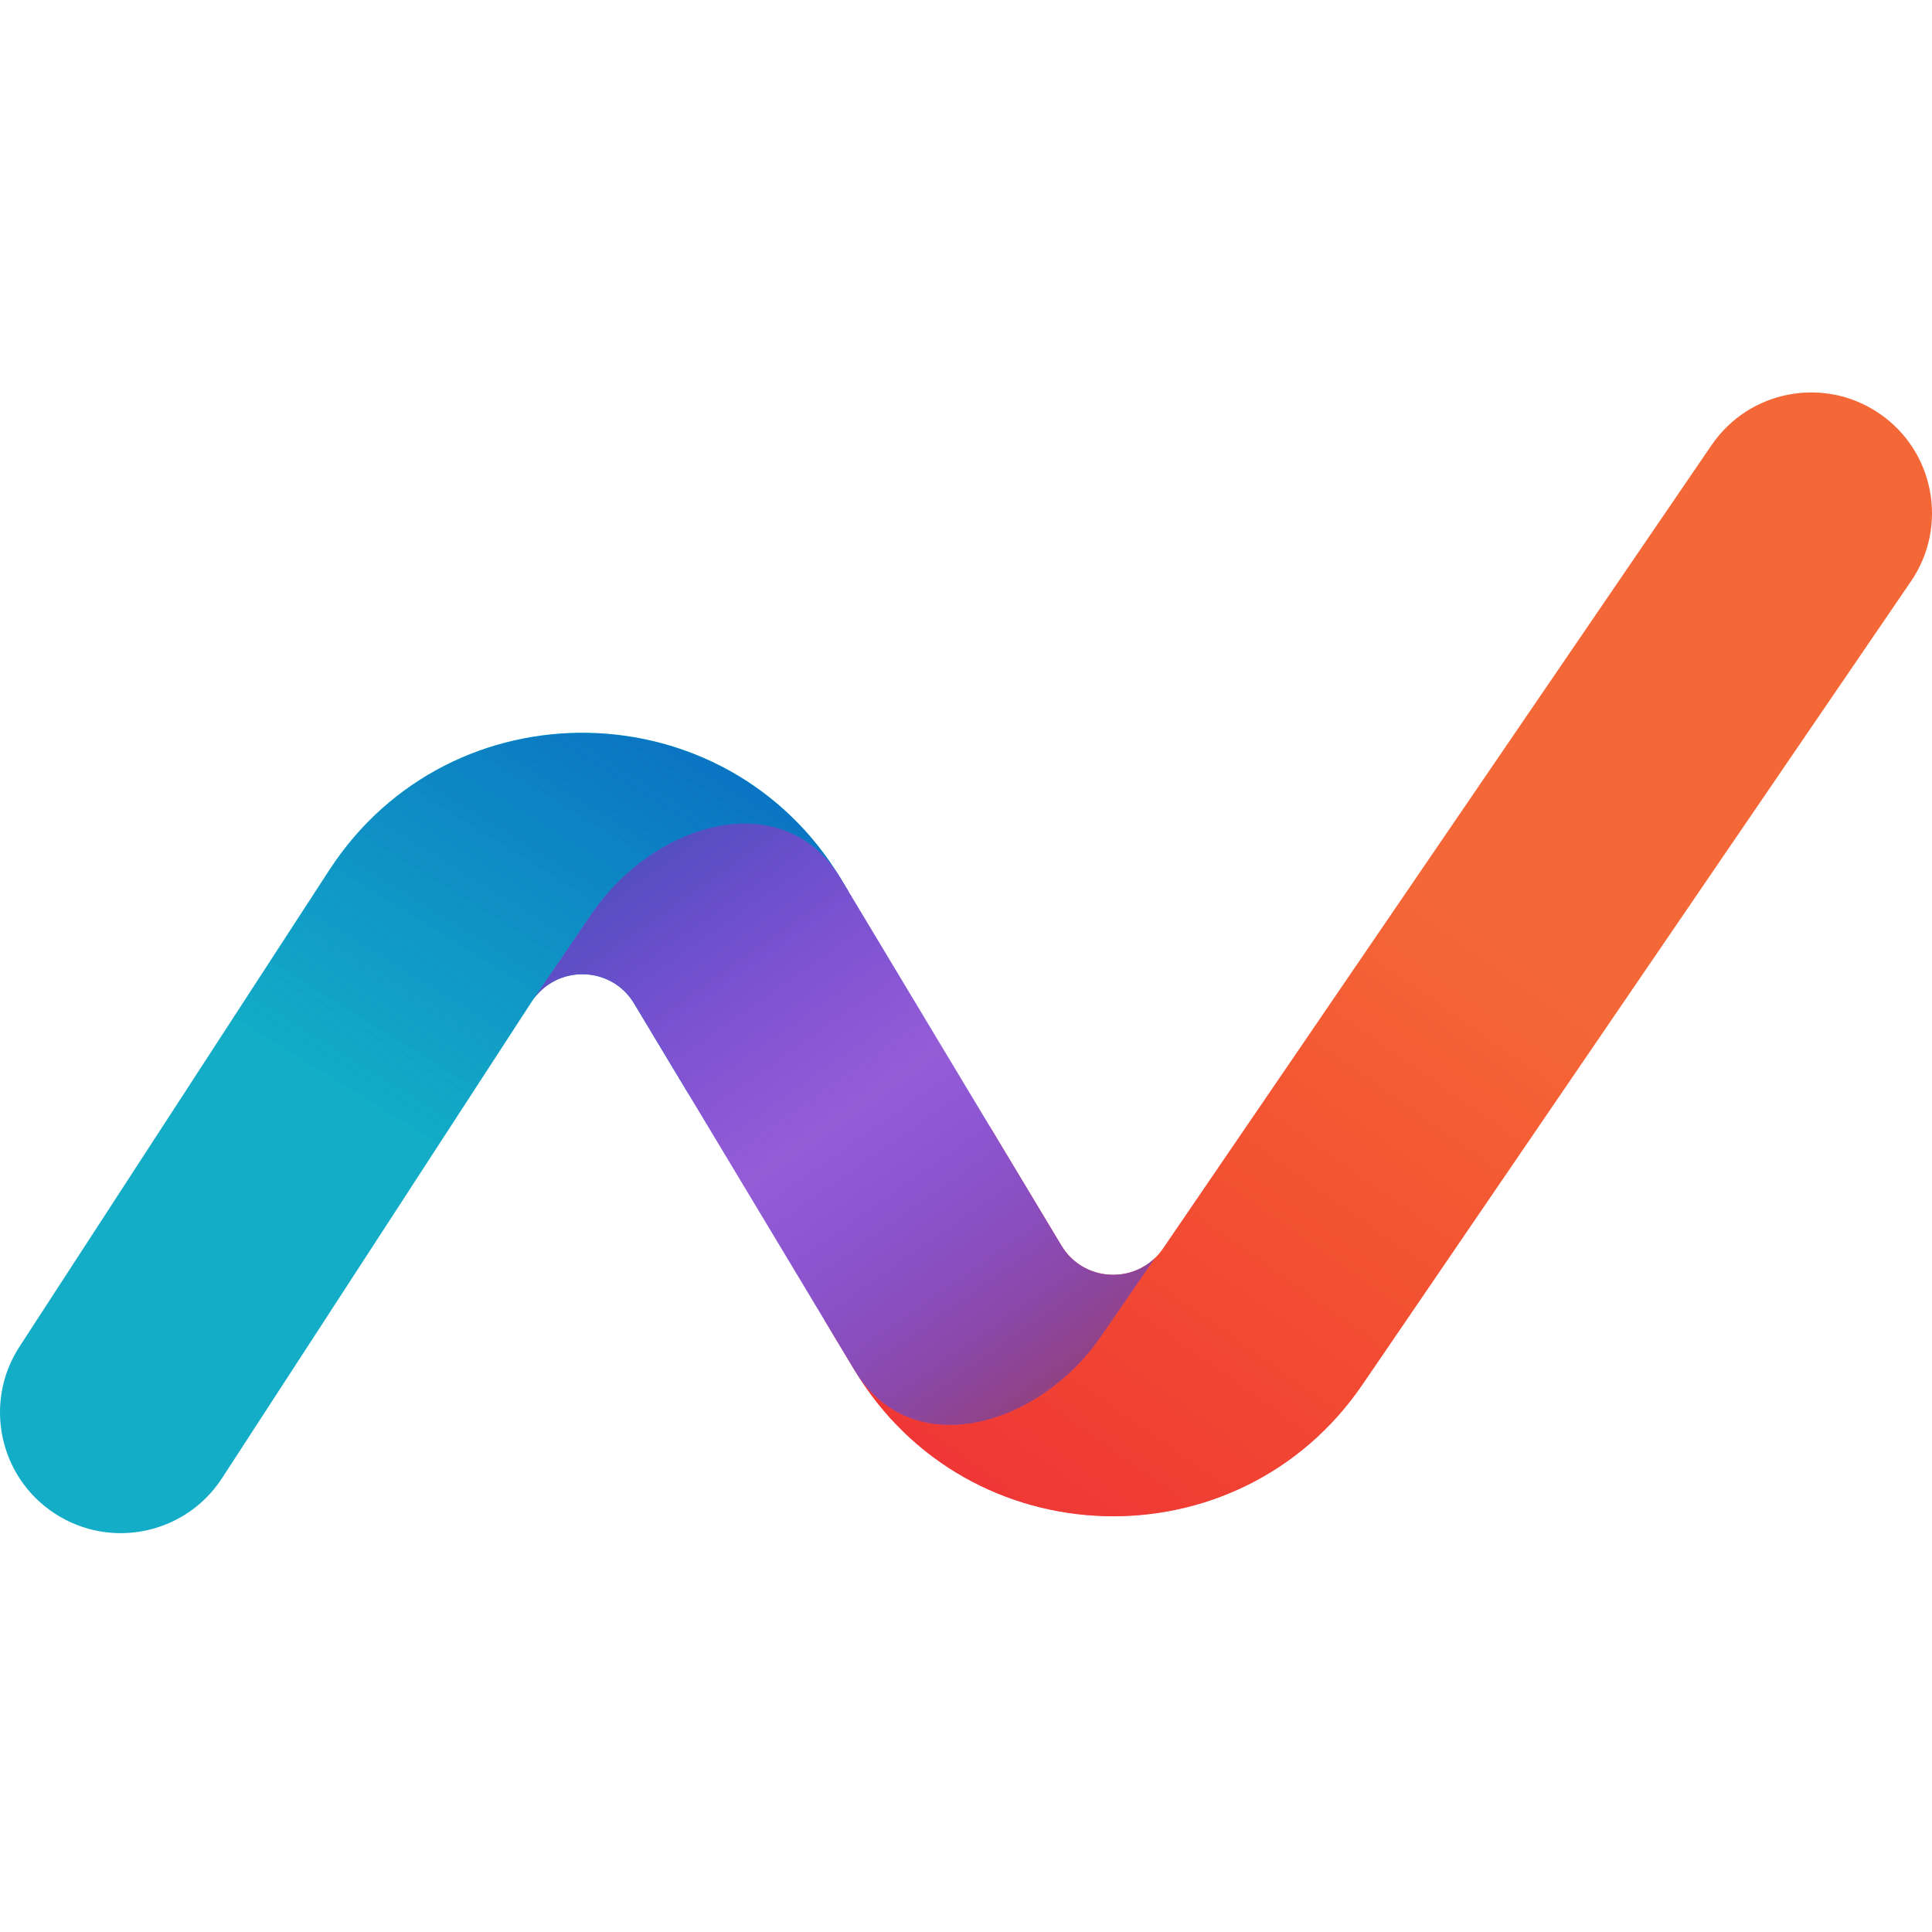
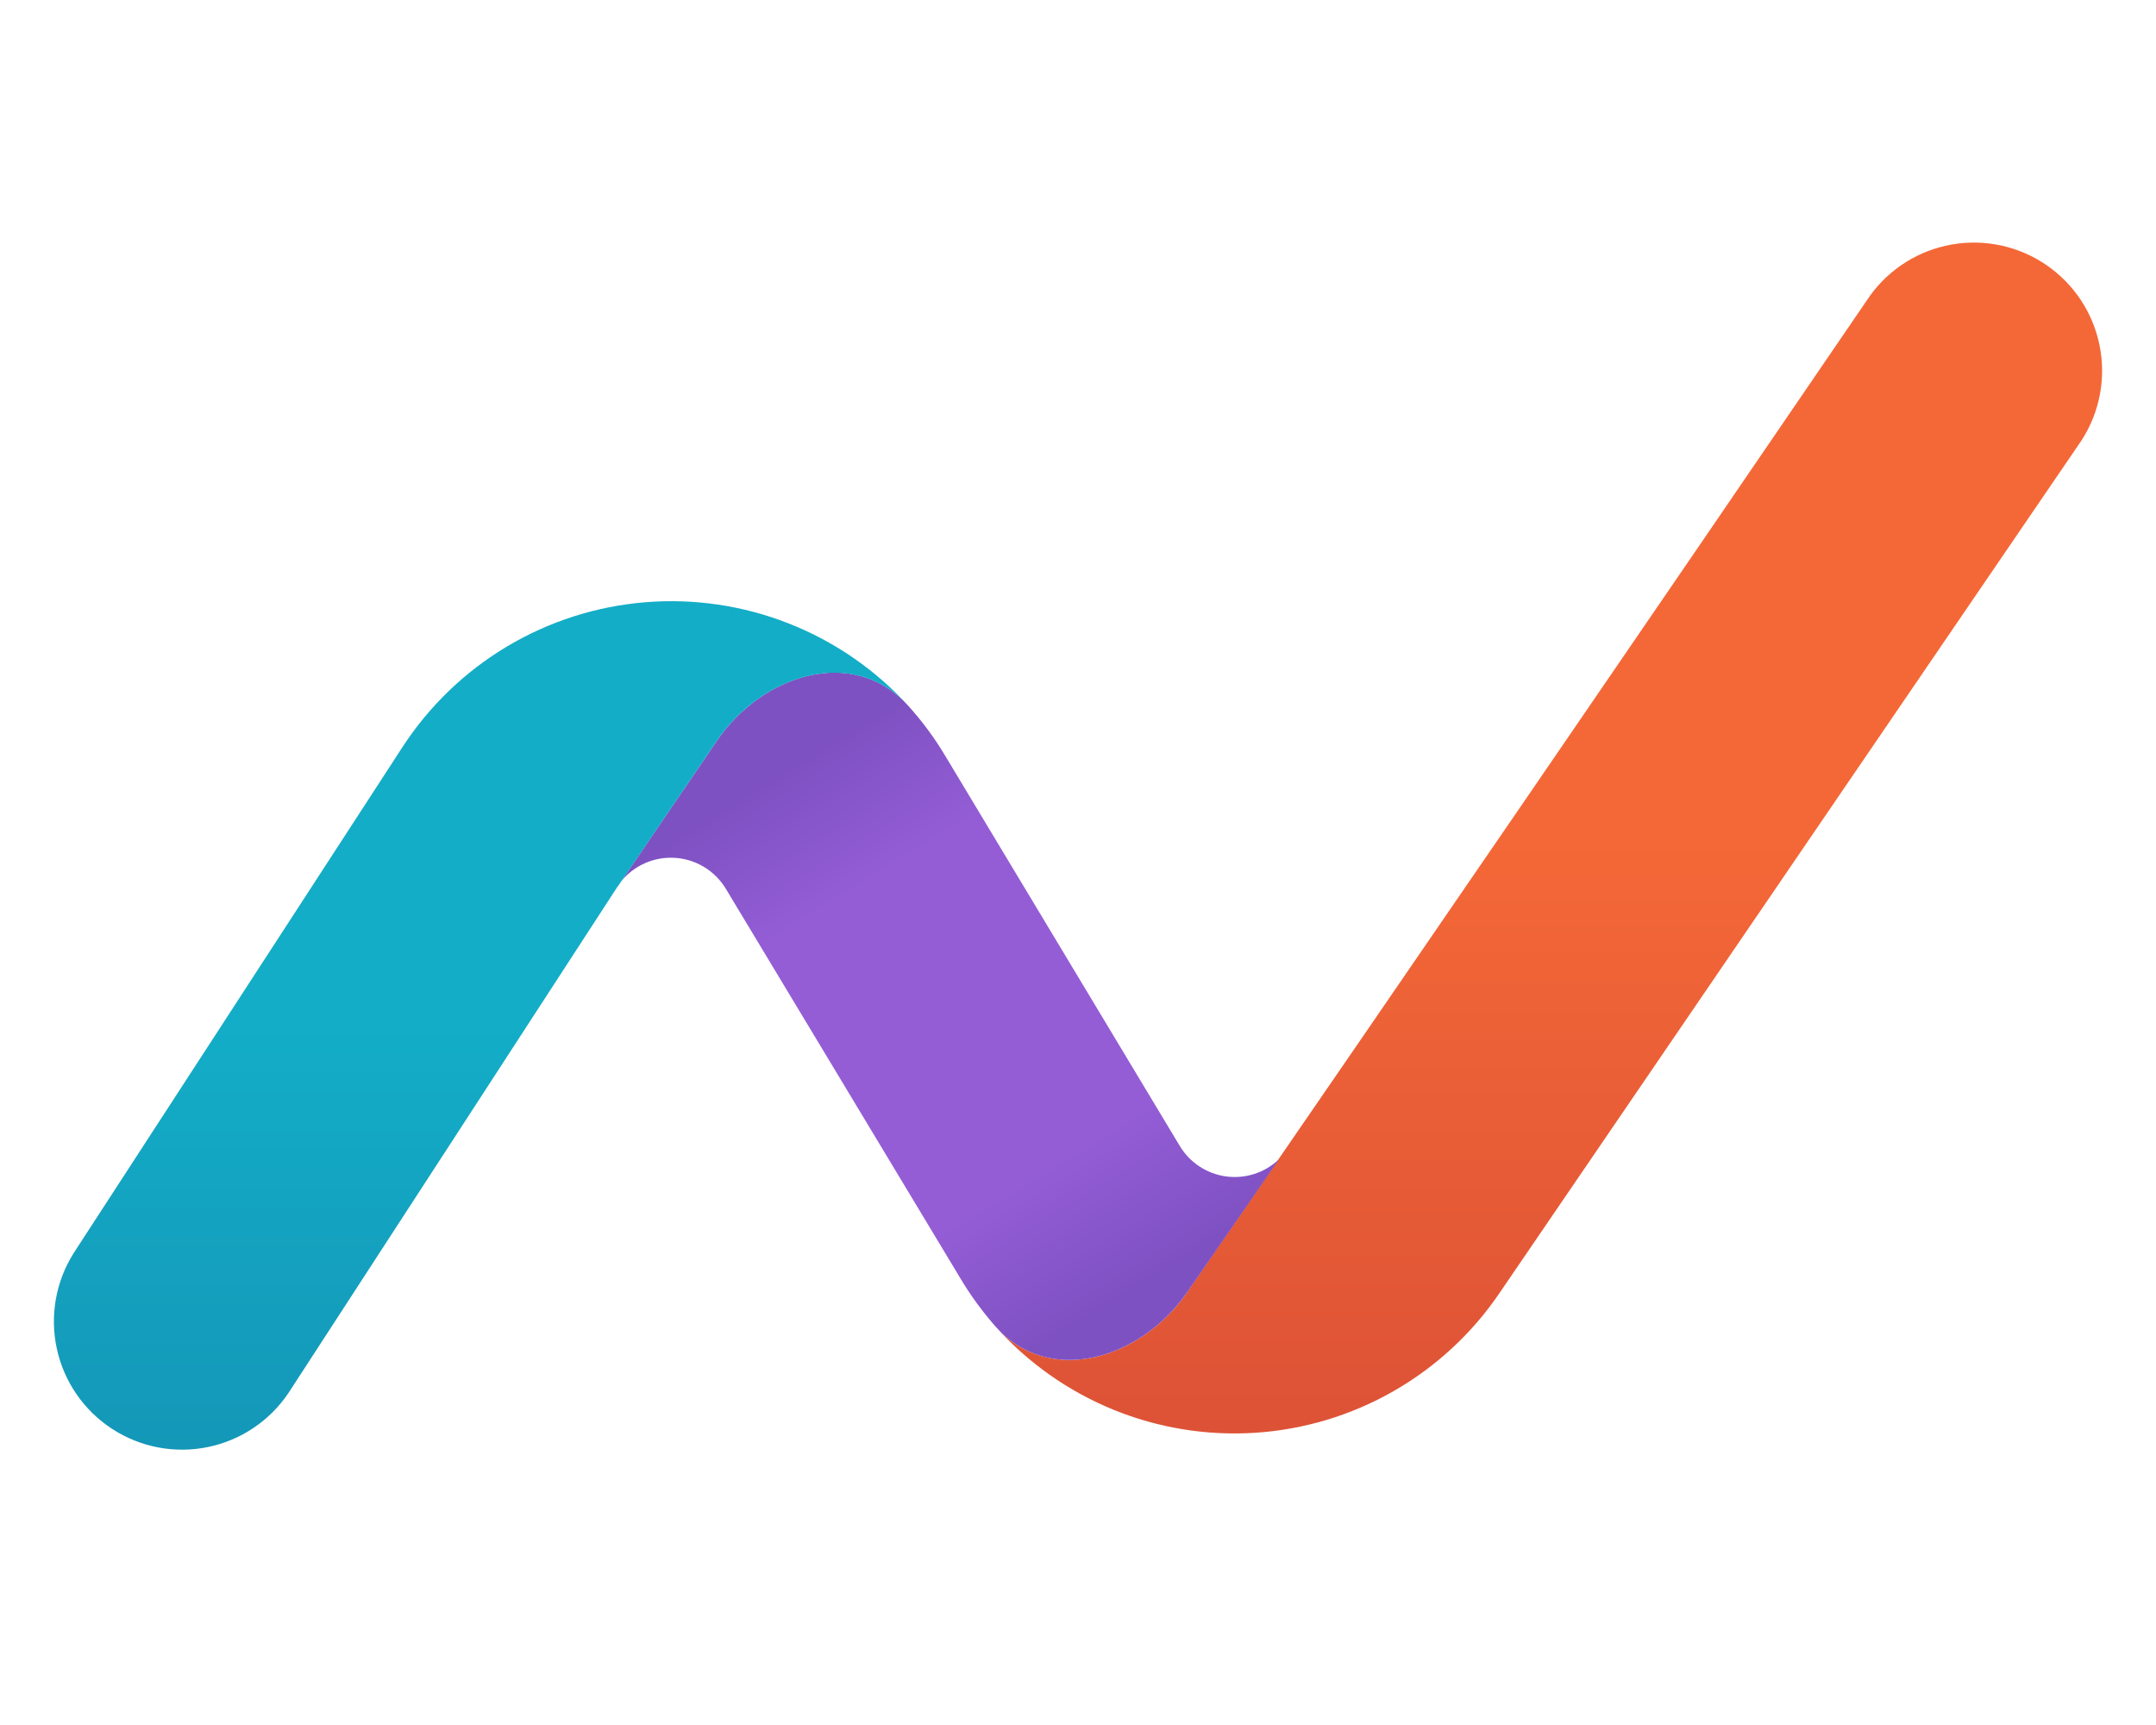
- <svg xmlns="http://www.w3.org/2000/svg" width="40" height="40" viewBox="0 0 40 40" fill="none">
-   <g>
-     <path d="M14.262 22.663L13.128 20.776C12.653 19.985 11.512 19.965 11.009 20.739L4.596 30.605C3.844 31.762 2.295 32.091 1.138 31.338C-0.02 30.586 -0.348 29.037 0.404 27.88L6.817 18.014C9.333 14.143 15.034 14.243 17.414 18.2L17.57 18.46L14.262 22.663Z" fill="#13ADC7" />
-     <path d="M14.262 22.663L13.128 20.776C12.653 19.985 11.512 19.965 11.009 20.739L4.596 30.605C3.844 31.762 2.295 32.091 1.138 31.338C-0.02 30.586 -0.348 29.037 0.404 27.88L6.817 18.014C9.333 14.143 15.034 14.243 17.414 18.2L17.57 18.46L14.262 22.663Z" fill="url(#studiopaint0_linear)" fill-opacity="0.5" style="mix-blend-mode:color-burn" />
-     <path d="M20.491 23.32L21.975 25.788C22.445 26.569 23.565 26.601 24.079 25.849L35.436 9.216C36.214 8.075 37.77 7.782 38.91 8.561C40.05 9.339 40.343 10.895 39.565 12.035L28.208 28.668C25.639 32.43 20.038 32.269 17.69 28.364L17.066 27.325L20.491 23.32Z" fill="#F46737" />
-     <path d="M20.491 23.32L21.975 25.788C22.445 26.569 23.565 26.601 24.079 25.849L35.436 9.216C36.214 8.075 37.77 7.782 38.91 8.561C40.05 9.339 40.343 10.895 39.565 12.035L28.208 28.668C25.639 32.43 20.038 32.269 17.69 28.364L17.066 27.325L20.491 23.32Z" fill="url(#studiopaint1_linear)" fill-opacity="0.5" style="mix-blend-mode:color-burn" />
-     <path d="M11.009 20.739L12.247 18.922C13.544 17.017 16.226 16.225 17.414 18.2L21.975 25.788C22.399 26.492 23.351 26.587 23.911 26.048L22.784 27.682C21.497 29.548 18.858 30.306 17.69 28.364L13.128 20.776C12.653 19.985 11.512 19.965 11.009 20.739Z" fill="#945DD6" />
-     <path d="M11.009 20.739L12.247 18.922C13.544 17.017 16.226 16.225 17.414 18.2L21.975 25.788C22.399 26.492 23.351 26.587 23.911 26.048L22.784 27.682C21.497 29.548 18.858 30.306 17.69 28.364L13.128 20.776C12.653 19.985 11.512 19.965 11.009 20.739Z" fill="url(#studiopaint2_linear)" fill-opacity="0.5" style="mix-blend-mode:multiply" />
-   </g>
+ <svg xmlns="http://www.w3.org/2000/svg" width="80" height="64" viewBox="0 0 80 64" fill="none">
+   <path d="M44.05 47.948C42.338 50.429 38.929 51.467 36.932 49.208C38.134 50.556 39.628 51.612 41.3 52.297C42.971 52.981 44.777 53.275 46.579 53.158C48.382 53.04 50.134 52.513 51.702 51.617C53.271 50.721 54.614 49.48 55.631 47.987L77.24 16.335C77.913 15.293 78.151 14.029 77.906 12.813C77.66 11.598 76.949 10.526 75.924 9.827C74.899 9.128 73.642 8.857 72.421 9.072C71.199 9.286 70.109 9.97 69.385 10.976C60.964 23.314 52.519 35.635 44.05 47.94V47.948Z" fill="url(#paint0_linear)" />
+   <path d="M22.909 32.902L26.595 27.488C28.291 25.007 31.668 23.945 33.69 26.172C34.205 26.743 34.681 27.377 35.093 28.075L43.773 42.51C43.956 42.817 44.206 43.078 44.504 43.275C44.802 43.472 45.141 43.599 45.495 43.647C45.85 43.695 46.21 43.663 46.55 43.552C46.89 43.442 47.2 43.256 47.459 43.009L44.05 47.947C42.338 50.429 38.929 51.467 36.932 49.208C36.456 48.661 36.012 48.066 35.624 47.408L26.936 32.981C26.729 32.635 26.437 32.346 26.088 32.144C25.739 31.941 25.344 31.83 24.94 31.823C24.537 31.814 24.138 31.91 23.781 32.098C23.424 32.287 23.121 32.564 22.901 32.902H22.909Z" fill="url(#paint1_linear)" />
+   <path d="M22.972 32.815L22.909 32.902L10.709 51.673C10.014 52.713 8.937 53.437 7.712 53.688C6.487 53.939 5.212 53.698 4.164 53.016C3.115 52.335 2.377 51.268 2.11 50.046C1.843 48.824 2.067 47.546 2.735 46.489L14.934 27.718C15.925 26.195 17.25 24.919 18.81 23.987C20.37 23.056 22.122 22.494 23.933 22.345C25.744 22.196 27.564 22.463 29.255 23.127C30.947 23.79 32.463 24.832 33.69 26.172C31.668 23.953 28.291 25.007 26.595 27.488L22.972 32.815Z" fill="url(#paint2_linear)" />
  <defs>
-     <linearGradient id="studiopaint0_linear" x1="11.25" y1="10.625" x2="4.688" y2="21.25" gradientUnits="userSpaceOnUse">
-       <stop stop-color="#945DD6" />
-       <stop offset="1" stop-color="#945DD6" stop-opacity="0" />
+     <linearGradient id="paint0_linear" x1="57.466" y1="31" x2="57.466" y2="53.183" gradientUnits="userSpaceOnUse">
+       <stop stop-color="#F46837" />
+       <stop offset="1" stop-color="#DD5236" />
    </linearGradient>
-     <linearGradient id="studiopaint1_linear" x1="28.125" y1="17.5" x2="18.438" y2="31.25" gradientUnits="userSpaceOnUse">
-       <stop stop-color="#945DD6" stop-opacity="0" />
-       <stop offset="1" stop-color="#7B61FF" />
+     <linearGradient id="paint1_linear" x1="35.18" y1="24.955" x2="47.184" y2="44.671" gradientUnits="userSpaceOnUse">
+       <stop stop-color="#7E51C2" />
+       <stop offset="0.223" stop-color="#945DD6" />
+       <stop offset="0.76" stop-color="#945DD6" />
+       <stop offset="1" stop-color="#7E51C2" />
    </linearGradient>
-     <linearGradient id="studiopaint2_linear" x1="12.812" y1="17.812" x2="20.938" y2="29.375" gradientUnits="userSpaceOnUse">
+     <linearGradient id="paint2_linear" x1="17.845" y1="38" x2="17.845" y2="53.785" gradientUnits="userSpaceOnUse">
      <stop stop-color="#13ADC7" />
-       <stop offset="0.495" stop-color="#7B61FF" stop-opacity="0" />
-       <stop offset="1" stop-color="#F46737" />
+       <stop offset="1" stop-color="#1497B8" />
    </linearGradient>
  </defs>
</svg>
